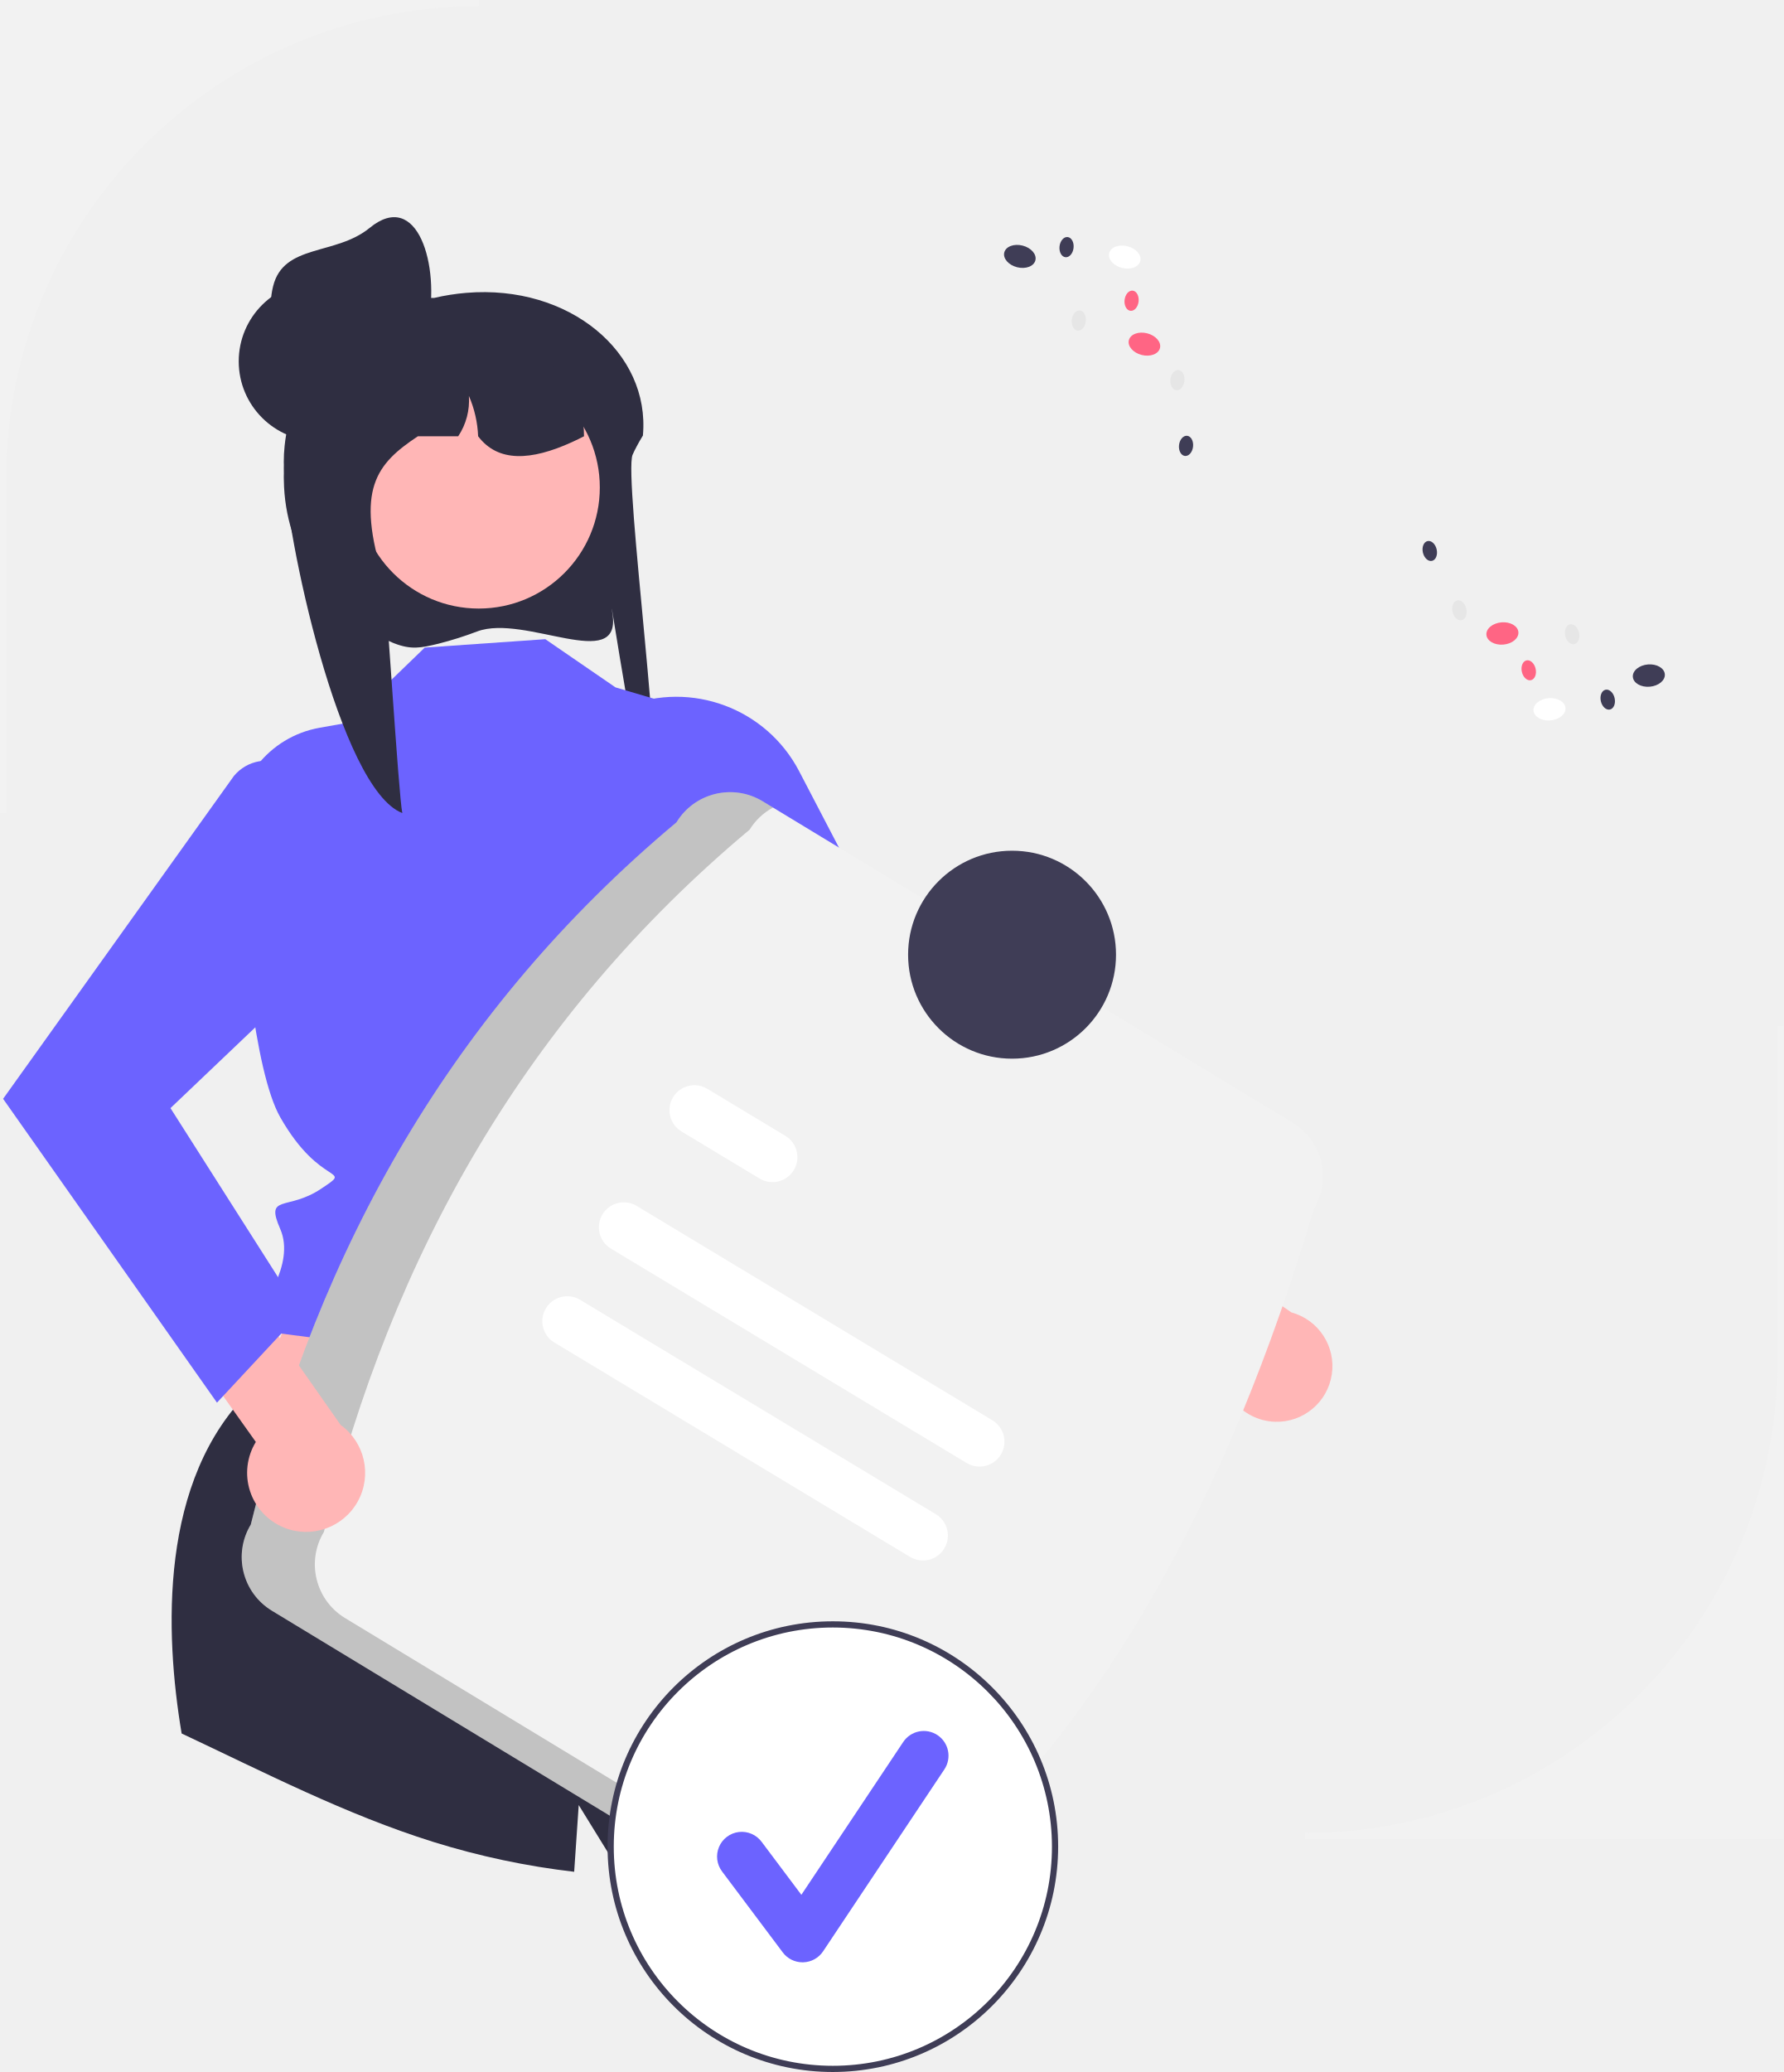
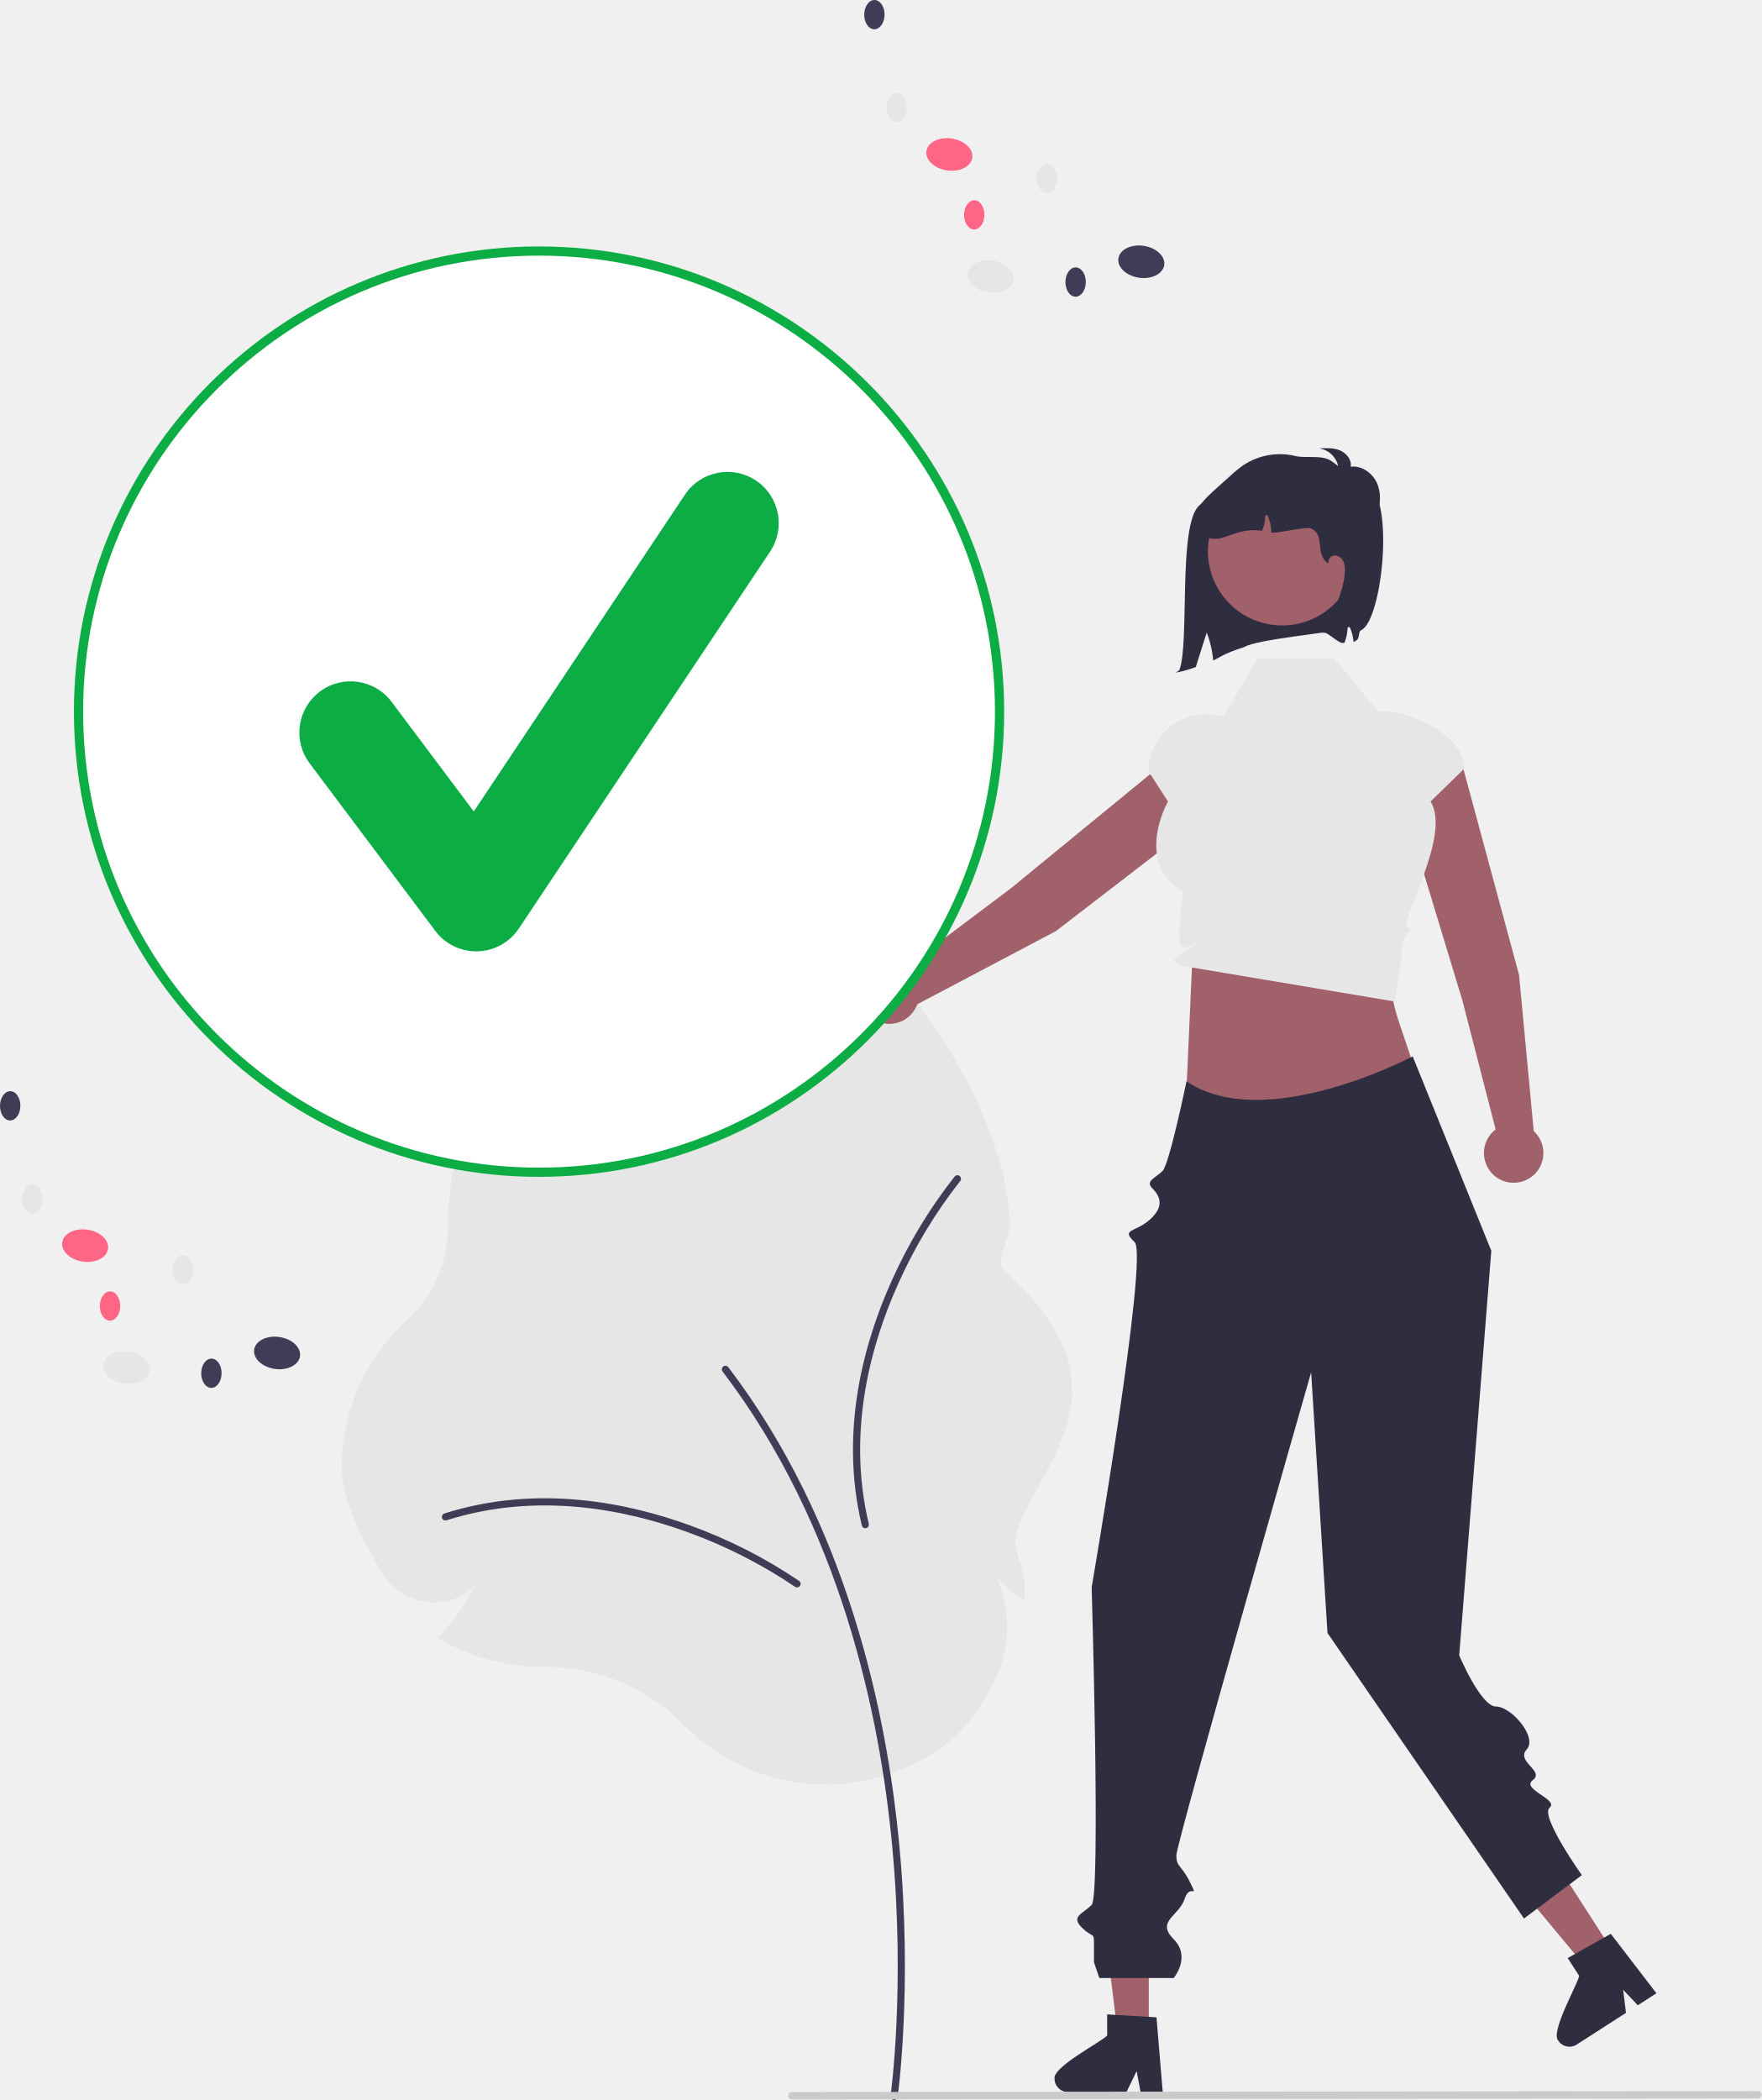
- <svg xmlns="http://www.w3.org/2000/svg" data-name="Layer 1" width="575.455" height="668.319" viewBox="0 0 575.455 668.319">
-   <path d="M887.728,709.088H733.272v-2h0A152.455,152.455,0,0,0,885.728,554.633V446.841h2Z" transform="translate(-312.2725 -115.8407)" fill="#f2f2f2" />
-   <path d="M466.29,319.488a114.228,114.228,0,0,1-12.558,3.971c-5.626,1.371-8.802,2.007-14.231-.101-.191-.074-.373-.147-.544-.219a57.679,57.679,0,0,1-35.105-52.299c-.027-.384-.027-.787-.027-1.18a56.192,56.192,0,0,1,.271-5.675,57.37,57.37,0,0,1,1.23-7.633l-.054-.01c-4.396-4.495-6.087-10.653-5.527-16.84A27.832,27.832,0,0,1,412.318,218.689a44.032,44.032,0,0,1,18.281-6.453,46.326,46.326,0,0,1,5.255-.305h16.499a71.282,71.282,0,0,1,10.357-1.633h.027c33.205-2.754,59.391,19.259,56.949,46.043-.018.03-.045.059-.063.089-.706,1.151-1.33,2.243-1.881,3.285-.534.974-.986,1.908-1.375,2.793-3.03,6.846,11.37,113.061,6.205,114.674-2.94.915-14.789-78.123-12.663-63.093C512.585,332.946,481.587,313.833,466.29,319.488Z" transform="translate(-312.2725 -115.8407)" fill="#2f2e41" />
-   <polygon points="204.039 395.654 250.068 493.714 73.005 475.781 109.966 381.645 204.039 395.654" fill="#ffb6b6" />
-   <path d="M608.711,708.101a257.909,257.909,0,0,1-95.64,12.81l-14.09-22.85s-.59,8.51-1.47,21.52a248.821,248.821,0,0,1-45.47-9.64c-28.11-8.79-54.46-22.41-81.17-34.97-5.41-32.25-7.44-81.98,22.47-110.93l160.99,29.5s25.83,19.32,18.92,26.24c-6.91,6.91-7.98,5.84-3.44,10.38,4.54,4.54,14.35,10.61,14.45,14.58C584.301,646.291,595.311,674.401,608.711,708.101Z" transform="translate(-312.2725 -115.8407)" fill="#2f2e41" />
-   <path d="M488.199,322.007l-38.895,2.714L424.165,349.013l-8.804,1.571A32.825,32.825,0,0,0,388.355,384.83c1.811,30.683,5.866,76.528,14.341,91.402,13.141,23.063,23.996,15.827,13.141,23.063s-18.142,1.55-13.141,12.986-6.758,26.105-6.758,26.105l-4.681,4.681,4.965,2.035L554.417,565.686s-13.679-61.502-5.124-76.61,29.296-60.777,10.785-78.646l-18.1-63.694-31.134-9.182Z" transform="translate(-312.2725 -115.8407)" fill="#6c63ff" />
-   <path d="M723.647,574.429A17.981,17.981,0,0,1,706.566,553.024L632.36,502.768l8.854-23.943L728.914,539.159a17.956,17.956,0,0,1-5.267,35.27Z" transform="translate(-312.2725 -115.8407)" fill="#ffb6b6" />
-   <path d="M514.05,343.728l-10.783,4.27,57.522,112.344,119.079,81.168,17.165-29.011-90.644-78.294-36.29-69.598A44.665,44.665,0,0,0,514.05,343.728Z" transform="translate(-312.2725 -115.8407)" fill="#6c63ff" />
-   <circle cx="154.455" cy="157.231" r="39.056" fill="#ffb6b6" />
-   <path d="M500.69,256.556c-.651.344-1.293.66-1.945.977-.678.326-1.357.651-2.044.959-13.07,5.925-23.717,6.585-30.175-1.936a36.169,36.169,0,0,0-2.976-13.007,20.903,20.903,0,0,1-3.446,13.007H447.097c-13.396,8.891-20.27,17.059-10.972,46.248.606,1.918,4.758,70.047,5.943,75.284-20.279-7.779-37.773-90.371-38.216-112.134-.027-.353-.027-.724-.027-1.085a47.554,47.554,0,0,1,.271-5.219,48.861,48.861,0,0,1,1.23-7.019l-.054-.009a18.331,18.331,0,0,1-5.527-15.486,44.664,44.664,0,0,1,12.41-11.126,79.196,79.196,0,0,1,13.586-5.102c.118-.027.217-.054.335-.081,1.429-.389,2.894-.742,4.36-1.049a81.869,81.869,0,0,1,9.145-1.384c.226-.009.443-.027.642-.027a6.853,6.853,0,0,1,3.491.959c.009,0,.009.009.027.009a6.89,6.89,0,0,1,3.356,5.861h14.491c.534,0,1.067.018,1.601.045,20.18.805,36.398,9.434,37.438,29.271C500.672,255.199,500.69,255.868,500.69,256.556Z" transform="translate(-312.2725 -115.8407)" fill="#2f2e41" />
-   <circle cx="102.747" cy="116.555" r="25.73" fill="#2f2e41" />
-   <path d="M450.344,220.495c-2.923,13.906-17.345,22.224-31.142,18.821a25.73,25.73,0,0,1-18.821-31.142c3.402-13.797,20.147-9.82,31.142-18.821C447.077,176.618,454.287,201.741,450.344,220.495Z" transform="translate(-312.2725 -115.8407)" fill="#2f2e41" />
-   <path d="M393.176,607.597c21.929-89.427,65.38-166.292,137.341-226.514a20.246,20.246,0,0,1,27.777-6.808L729.362,477.998a20.246,20.246,0,0,1,6.807,27.777c-27.466,91.762-68.605,171.388-137.341,226.514a20.245,20.245,0,0,1-27.777,6.808L399.984,635.374A20.246,20.246,0,0,1,393.176,607.597Z" transform="translate(-312.2725 -115.8407)" fill="#f2f2f2" />
-   <path d="M423.582,637.735a20.245,20.245,0,0,1-6.808-27.777c21.929-89.428,65.38-166.292,137.341-226.514a19.984,19.984,0,0,1,7.546-7.128l-3.366-2.041a20.246,20.246,0,0,0-27.777,6.807C458.556,441.305,415.105,518.169,393.176,607.597a20.245,20.245,0,0,0,6.808,27.777L571.052,739.097a20.156,20.156,0,0,0,20.232.32Z" transform="translate(-312.2725 -115.8407)" opacity="0.2" style="isolation:isolate" />
-   <path d="M624.201,587.772l-114.829-69.189a8.044,8.044,0,0,1,8.303-13.78l114.829,69.189a8.044,8.044,0,0,1-8.303,13.779Z" transform="translate(-312.2725 -115.8407)" fill="#fff" />
-   <path d="M557.401,496.021l-25.262-15.222a8.044,8.044,0,0,1,8.259-13.806l.043.026,25.262,15.222a8.044,8.044,0,0,1-8.303,13.779Z" transform="translate(-312.2725 -115.8407)" fill="#fff" />
-   <path d="M605.951,618.061l-114.829-69.189a8.044,8.044,0,0,1,8.286-13.79l.016.01,114.829,69.189a8.044,8.044,0,0,1-8.303,13.779Z" transform="translate(-312.2725 -115.8407)" fill="#fff" />
-   <circle cx="326.511" cy="307.935" r="33.539" fill="#3f3d56" />
-   <circle cx="268.698" cy="595.633" r="71.685" fill="#fff" />
-   <path d="M580.971,784.159a72.685,72.685,0,1,1,72.685-72.686A72.768,72.768,0,0,1,580.971,784.159Zm0-143.37a70.685,70.685,0,1,0,70.685,70.685A70.765,70.765,0,0,0,580.971,640.789Z" transform="translate(-312.2725 -115.8407)" fill="#3f3d56" />
-   <path d="M571.191,748.783a7.972,7.972,0,0,1-6.379-3.19L545.256,719.516a7.974,7.974,0,1,1,12.758-9.568l12.795,17.058,32.862-49.292a7.974,7.974,0,1,1,13.27,8.847L577.827,745.232a7.977,7.977,0,0,1-6.414,3.548C571.339,748.781,571.265,748.783,571.191,748.783Z" transform="translate(-312.2725 -115.8407)" fill="#6c63ff" />
-   <ellipse cx="812.172" cy="344.619" rx="5.177" ry="3.601" transform="translate(-338.6792 -45.39552) rotate(-4.88719)" fill="#fff" />
-   <ellipse cx="844.222" cy="333.746" rx="5.177" ry="3.601" transform="translate(-337.6364 -42.70455) rotate(-4.88719)" fill="#3f3d56" />
-   <ellipse cx="796.979" cy="320.166" rx="5.177" ry="3.601" transform="translate(-336.6512 -46.77873) rotate(-4.88719)" fill="#ff6584" />
-   <ellipse cx="783.121" cy="312.684" rx="2.276" ry="3.272" transform="translate(-361.93 64.44338) rotate(-12.7322)" fill="#e6e6e6" />
-   <ellipse cx="773.549" cy="293.556" rx="2.276" ry="3.272" transform="translate(-357.9496 61.86343) rotate(-12.7322)" fill="#3f3d56" />
-   <ellipse cx="819.473" cy="320.419" rx="2.276" ry="3.272" transform="translate(-362.7407 72.64536) rotate(-12.7322)" fill="#e6e6e6" />
-   <ellipse cx="805.474" cy="332.04" rx="2.276" ry="3.272" transform="translate(-365.6462 69.84586) rotate(-12.7322)" fill="#ff6584" />
-   <ellipse cx="830.959" cy="341.505" rx="2.276" ry="3.272" transform="translate(-367.1057 75.69535) rotate(-12.7322)" fill="#3f3d56" />
-   <ellipse cx="675.135" cy="198.762" rx="3.601" ry="5.177" transform="translate(4.33932 688.5405) rotate(-75.77932)" fill="#fff" />
-   <ellipse cx="641.291" cy="198.544" rx="3.601" ry="5.177" transform="translate(-20.9789 655.5694) rotate(-75.77932)" fill="#3f3d56" />
-   <ellipse cx="681.486" cy="226.84" rx="3.601" ry="5.177" transform="translate(-18.0879 715.8777) rotate(-75.77932)" fill="#ff6584" />
-   <ellipse cx="692.131" cy="238.447" rx="3.272" ry="2.276" transform="translate(66.02744 783.9782) rotate(-83.62433)" fill="#e6e6e6" />
-   <ellipse cx="694.914" cy="259.655" rx="3.272" ry="2.276" transform="translate(47.42466 805.5966) rotate(-83.62433)" fill="#3f3d56" />
-   <ellipse cx="660.314" cy="219.239" rx="3.272" ry="2.276" transform="translate(56.83259 735.2825) rotate(-83.62433)" fill="#e6e6e6" />
-   <ellipse cx="677.346" cy="212.841" rx="3.272" ry="2.276" transform="translate(78.33185 746.5209) rotate(-83.62433)" fill="#ff6584" />
-   <ellipse cx="656.363" cy="195.554" rx="3.272" ry="2.276" transform="translate(76.85916 710.3015) rotate(-83.62433)" fill="#3f3d56" />
-   <path d="M314.272,378.088h-2V115.841H466.728v2h-0A152.455,152.455,0,0,0,314.272,270.296Z" transform="translate(-312.2725 -115.8407)" fill="#f2f2f2" />
-   <path d="M403.842,608.544a19.072,19.072,0,0,1-9.035-27.606l-55.105-77.461L357.38,482.968l64.777,92.48a19.046,19.046,0,0,1-18.314,33.096Z" transform="translate(-312.2725 -115.8407)" fill="#ffb6b6" />
-   <path d="M405.109,363.073h0a13.6,13.6,0,0,0-17.382,3.06L313.272,470.262l69,98,27-29-42-66,55.818-53.145A44.665,44.665,0,0,0,405.109,363.073Z" transform="translate(-312.2725 -115.8407)" fill="#6c63ff" />
+ <svg xmlns="http://www.w3.org/2000/svg" data-name="Layer 1" width="574.903" height="685.123" viewBox="0 0 574.903 685.123">
+   <path d="M535.214,669.761C523.774,657.964,507.197,651.198,489.732,651.198l-.674.002a64.944,64.944,0,0,1-32.739-8.841l-1.034-.603.833-.858a63.301,63.301,0,0,0,11.163-15.805,19.141,19.141,0,0,1-15.448,4.99,19.6,19.6,0,0,1-14.389-9.216c-6.104-9.904-13.38-23.957-13.38-34.662a65.142,65.142,0,0,1,21.252-48.069,40.565,40.565,0,0,0,13.4-30.246l-.003-.811a92.001,92.001,0,0,1,2.731-22.263l.184-.735.757.026a62.195,62.195,0,0,0,14.543-1.218,49.089,49.089,0,0,1-13.043-3.469l-.814-.329.276-.834c19.04-11.789,62.02-5.684,86.966-62.76,20.228-46.281,91.6,41.084,91.6,91.583,0,5.153-5.1,11.962-1.282,15.368,41.267,36.816,12.793,60.458,3.816,84.246-2.13,5.644,2.488,11.84,2.488,17.947,0,1.036-.026,2.106-.079,3.179l-.079,1.65-1.376-.916a45.575,45.575,0,0,1-7.526-6.173,39.718,39.718,0,0,1-1.26,34.289c-4.325,8.162-8.509,14.006-12.435,17.367a64.93,64.93,0,0,1-88.969-4.275Z" transform="translate(-312.5483 -107.4383)" fill="#e6e6e6" />
+   <path d="M604.304,792.562a1.169,1.169,0,0,0,1.156-1.004c.05-.349,4.914-35.429.545-82.053-4.034-43.058-16.99-105.076-55.801-156.011a1.169,1.169,0,1,0-1.859,1.417c38.475,50.495,51.327,112.058,55.333,154.812,4.343,46.352-.483,81.159-.532,81.505a1.17,1.17,0,0,0,1.159,1.334Z" transform="translate(-312.5483 -107.4383)" fill="#3f3d56" />
+   <path d="M572.632,625.34a1.169,1.169,0,0,0,.688-2.114,161.099,161.099,0,0,0-35.565-18.104c-19.622-7.184-49.46-13.696-80.177-3.92a1.169,1.169,0,1,0,.709,2.227c30.088-9.575,59.385-3.171,78.664,3.888a158.452,158.452,0,0,1,34.994,17.8A1.164,1.164,0,0,0,572.632,625.34Z" transform="translate(-312.5483 -107.4383)" fill="#3f3d56" />
+   <path d="M626.129,492.1a1.169,1.169,0,0,0-2.059-.839,161.099,161.099,0,0,0-20.619,34.169c-8.578,19.053-17.222,48.345-9.684,79.687a1.169,1.169,0,1,0,2.273-.547c-7.384-30.7,1.114-59.459,9.543-78.18a158.452,158.452,0,0,1,20.274-33.622A1.164,1.164,0,0,0,626.129,492.1Z" transform="translate(-312.5483 -107.4383)" fill="#3f3d56" />
+   <path d="M851.583,791.324H758.534l-.4-.726c-1.19-2.158-2.338-4.444-3.412-6.793-9.585-20.519-13.636-43.988-17.21-64.693L734.821,703.505a9.636,9.636,0,0,1,15.169-9.427q21.211,15.435,42.439,30.839c5.358,3.899,11.478,8.411,17.339,13.288.565-2.746,1.157-5.501,1.748-8.217a9.643,9.643,0,0,1,17.61-3.045l10.887,17.491c7.94,12.773,14.949,25.36,13.521,38.936a2.122,2.122,0,0,1-.037.493,30.693,30.693,0,0,1-1.58,6.536Z" transform="translate(-312.5483 -107.4383)" fill="#f0f0f0" />
+   <path d="M808.232,425.513l-17.958-66.467a11.113,11.113,0,0,0-13.48-7.834l0,0a11.113,11.113,0,0,0-7.843,14.092l20.77,68.471,10.867,42.138a9.698,9.698,0,1,0,12.434.555Z" transform="translate(-312.5483 -107.4383)" fill="#a0616a" />
+   <path d="M657.122,411.198l54.563-41.991a11.113,11.113,0,0,0,2.089-15.451l0,0a11.113,11.113,0,0,0-16.02-1.863L642.414,397.249l-34.788,26.143a9.698,9.698,0,1,0,4.238,11.702Z" transform="translate(-312.5483 -107.4383)" fill="#a0616a" />
+   <path d="M701.593,420.851l-2.405,53.714,75.516-16.413c-6.428-21.584-10.798-25.265-5.968-40.286Z" transform="translate(-312.5483 -107.4383)" fill="#a0616a" />
+   <path d="M748.026,322.378H722.863l-10.806,18.491-5.149-.284a18.55,18.55,0,0,0-19.573,18.522v0l6.344,9.833s-11.346,19.773,4.998,29.501c0,0-2.915,18.328,0,18.131s9.629-3.927,2.915-.197-6.213,4.231-5.345,5.1l.869.869L767.717,434.198s2.065-13.686,2.288-16.128-1.27,3.527.223-2.441,3.73-3.73,1.492-5.968,14.501-29.966,7.624-40.721l11.027-10.755v0c0-10.317-16.57-18.68-26.887-18.68h-1.322Z" transform="translate(-312.5483 -107.4383)" fill="#e6e6e6" />
+   <polygon points="374.852 663.178 364.667 663.178 359.822 623.895 374.853 623.896 374.852 663.178" fill="#a0616a" />
+   <path d="M656.661,785.643a4.332,4.332,0,0,0,4.304,4.313H680.137l.594-1.231,2.712-5.596,1.05,5.596.232,1.231h7.231l-.103-1.24-1.928-23.123-2.522-.155-10.899-.646-2.677-.164v6.904C671.795,773.694,655.852,781.864,656.661,785.643Z" transform="translate(-312.5483 -107.4383)" fill="#2f2e41" />
+   <polygon points="526.21 636.502 517.645 642.012 492.317 611.596 504.959 603.465 526.21 636.502" fill="#a0616a" />
+   <path d="M821.037,773.209a4.332,4.332,0,0,0,5.953,1.298l16.124-10.372-.166-1.357-.747-6.173,3.911,4.138.862.91,6.082-3.912-.758-.987-14.132-18.403-2.205,1.234-9.515,5.354-2.34,1.311,3.735,5.806C827.3,754.971,818.312,770.468,821.037,773.209Z" transform="translate(-312.5483 -107.4383)" fill="#2f2e41" />
+   <path d="M886.267,792.042l-315.358.307a1.191,1.191,0,0,1,0-2.381l315.358-.307a1.191,1.191,0,0,1,0,2.381Z" transform="translate(-312.5483 -107.4383)" fill="#cacaca" />
+   <path d="M773.52,452.085s-48.271,25.533-73.803,8.113c0,0-5.585,27.05-7.823,29.288s-5.804,3.213-3.275,5.71,3.937,5.868-.87,10.151-9.6,2.924-4.966,7.333-14.016,112.584-14.016,112.584,2.984,100.598,0,103.64-6.973,3.724-3.113,7.486,3.859.844,3.859,6.034v5.189l1.766,5.158H695.502s5.846-6.791,0-12.688,1.779-7.512,3.562-13.046,4.767.434,1.783-5.534-4.417-4.833-4.447-8.758,43.986-157.607,43.986-157.607l5.331,85.061,64.125,93.156,18.875-14.156s-13.742-19.345-10.529-22.005-9.471-5.995-5.471-8.995-5.629-6.023-2-10-5-14-10-14-12.017-16.708-12.017-16.708l10.475-131.992Z" transform="translate(-312.5483 -107.4383)" fill="#2f2e41" />
+   <path d="M722.357,268.084c-.341.449-3.063.207-6.336-.271-6.471-.945-7.353.178-12.191,4.578-7.008,6.374-3.023,45.253-6.467,53.677l-1.113.82a40.018,40.018,0,0,0,6.479-1.813c1.189-3.752,2.381-7.515,3.581-11.264a32.988,32.988,0,0,1,2.115,9.097c1.666-.657,3.322-2.263,10.282-4.416,3.505-2.378,28.862-4.768,32.121-5.814C759.104,284.528,745.772,273.145,722.357,268.084Z" transform="translate(-312.5483 -107.4383)" fill="#2f2e41" />
+   <circle cx="418.37" cy="179.82" r="24.231" fill="#a0616a" />
+   <path d="M746.174,265.948a10.824,10.824,0,0,1-3.873-1.358,3.682,3.682,0,0,1-1.763-3.485c.299-1.722,2.245-2.75,3.989-2.645a10.85,10.85,0,0,1,4.808,1.946,7.453,7.453,0,0,0-6.349-6.679c2.294-.124,4.679-.233,6.8.65s3.889,3.067,3.506,5.332c3.566-.459,7.083,2.025,8.556,5.306s1.18,7.133.004,10.531a3.719,3.719,0,0,1-1.864,2.464c-1.2.456-2.492-.308-3.532-1.061a84.448,84.448,0,0,1-14.729-13.603" transform="translate(-312.5483 -107.4383)" fill="#2f2e41" />
+   <path d="M756.739,313.02c-1.027.484-.492,2.283-1.291,3.089a3.281,3.281,0,0,1-1.224.761,14.726,14.726,0,0,0-1.037-4.372c-.104-.254-.276-.537-.545-.515-.313.037-.395.448-.403.753a12.641,12.641,0,0,1-.992,4.409c-.007.015-.015.037-.022.052-.231-.007-.47-.015-.694-.022-1.731-.067-5.565-4.513-6.416-3.006,2.999-5.319,6.655-13.317,7.214-19.397a8.603,8.603,0,0,0-.276-3.805,3.362,3.362,0,0,0-2.798-2.313,2.141,2.141,0,0,0-2.216,2.447l-.433-.06c-4.014-3.268-.552-8.945-5.222-11.19-1.582-.761-11.265,1.783-12.973,1.335a14.705,14.705,0,0,0-1.082-5.245c-.104-.254-.276-.537-.545-.515-.313.037-.395.448-.403.753a12.641,12.641,0,0,1-.992,4.409,18.479,18.479,0,0,0-7.095.373c-2.044.537-3.984,1.462-6.035,1.955a7.803,7.803,0,0,1-6.132-.671c-2.604-1.746-3.059-5.61-1.761-8.46a16.662,16.662,0,0,1,3.745-4.834c1.171-1.134,2.387-2.223,3.603-3.312q1.634-1.466,3.268-2.932a39.838,39.838,0,0,1,4.372-3.566A21.57,21.57,0,0,1,735.194,256.202c3.432.821,8.02-.336,11.161,1.268,1.641.843,5.274,4.073,6.714,5.222,3.685,2.932,1.191.543,5.222,2.238C767.903,268.973,763.652,309.765,756.739,313.02Z" transform="translate(-312.5483 -107.4383)" fill="#2f2e41" />
+   <circle cx="175.897" cy="232.17" r="150.273" fill="#fff" />
+   <path d="M488.445,491.381c-83.688,0-151.772-68.085-151.772-151.772s68.085-151.772,151.772-151.772,151.772,68.085,151.772,151.772S572.132,491.381,488.445,491.381Zm0-300.545c-82.033,0-148.772,66.739-148.772,148.772S406.412,488.381,488.445,488.381,637.217,421.641,637.217,339.608,570.478,190.836,488.445,190.836Z" transform="translate(-312.5483 -107.4383)" fill="#0cad45" />
+   <path d="M467.945,417.818a16.711,16.711,0,0,1-13.371-6.688L413.577,356.467A16.715,16.715,0,1,1,440.322,336.41l26.821,35.759,68.887-103.33a16.716,16.716,0,0,1,27.817,18.545L481.855,410.374a16.723,16.723,0,0,1-13.445,7.439C468.255,417.816,468.1,417.818,467.945,417.818Z" transform="translate(-312.5483 -107.4383)" fill="#0cad45" />
+   <ellipse cx="635.792" cy="197.637" rx="5.257" ry="7.557" transform="translate(36.12401 690.9097) rotate(-81.72174)" fill="#e6e6e6" />
+   <ellipse cx="684.963" cy="192.839" rx="5.257" ry="7.557" transform="matrix(0.14398, -0.98958, 0.98958, 0.14398, 82.96384, 735.4616)" fill="#3f3d56" />
+   <ellipse cx="622.327" cy="157.829" rx="5.257" ry="7.557" transform="matrix(0.14398, -0.98958, 0.98958, 0.14398, 63.99142, 643.5088)" fill="#ff6584" />
+   <ellipse cx="605.116" cy="142.586" rx="4.776" ry="3.322" transform="translate(145.411 639.1683) rotate(-89.56675)" fill="#e6e6e6" />
+   <ellipse cx="597.871" cy="112.214" rx="4.776" ry="3.322" transform="translate(168.5908 601.7809) rotate(-89.56675)" fill="#3f3d56" />
+   <ellipse cx="654.216" cy="165.666" rx="4.776" ry="3.322" transform="translate(171.0595 711.1721) rotate(-89.56675)" fill="#e6e6e6" />
+   <ellipse cx="630.454" cy="177.53" rx="4.776" ry="3.322" transform="translate(135.6137 699.1853) rotate(-89.56675)" fill="#ff6584" />
+   <ellipse cx="663.531" cy="199.458" rx="4.776" ry="3.322" transform="translate(146.5138 754.0236) rotate(-89.56675)" fill="#3f3d56" />
+   <ellipse cx="353.792" cy="553.637" rx="5.257" ry="7.557" transform="translate(-557.5641 716.5909) rotate(-81.72174)" fill="#e6e6e6" />
+   <ellipse cx="402.963" cy="548.839" rx="5.257" ry="7.557" transform="translate(-510.7243 761.1428) rotate(-81.72174)" fill="#3f3d56" />
+   <ellipse cx="340.327" cy="513.829" rx="5.257" ry="7.557" transform="translate(-529.6967 669.19) rotate(-81.72174)" fill="#ff6584" />
+   <ellipse cx="323.116" cy="498.586" rx="4.776" ry="3.322" transform="translate(-490.4465 710.4845) rotate(-89.56675)" fill="#e6e6e6" />
+   <ellipse cx="315.871" cy="468.214" rx="4.776" ry="3.322" transform="translate(-467.2667 673.097) rotate(-89.56675)" fill="#3f3d56" />
+   <ellipse cx="372.216" cy="521.666" rx="4.776" ry="3.322" transform="translate(-464.798 782.4883) rotate(-89.56675)" fill="#e6e6e6" />
+   <ellipse cx="348.454" cy="533.53" rx="4.776" ry="3.322" transform="translate(-500.2437 770.5014) rotate(-89.56675)" fill="#ff6584" />
+   <ellipse cx="381.531" cy="555.458" rx="4.776" ry="3.322" transform="translate(-489.3437 825.3397) rotate(-89.56675)" fill="#3f3d56" />
</svg>
